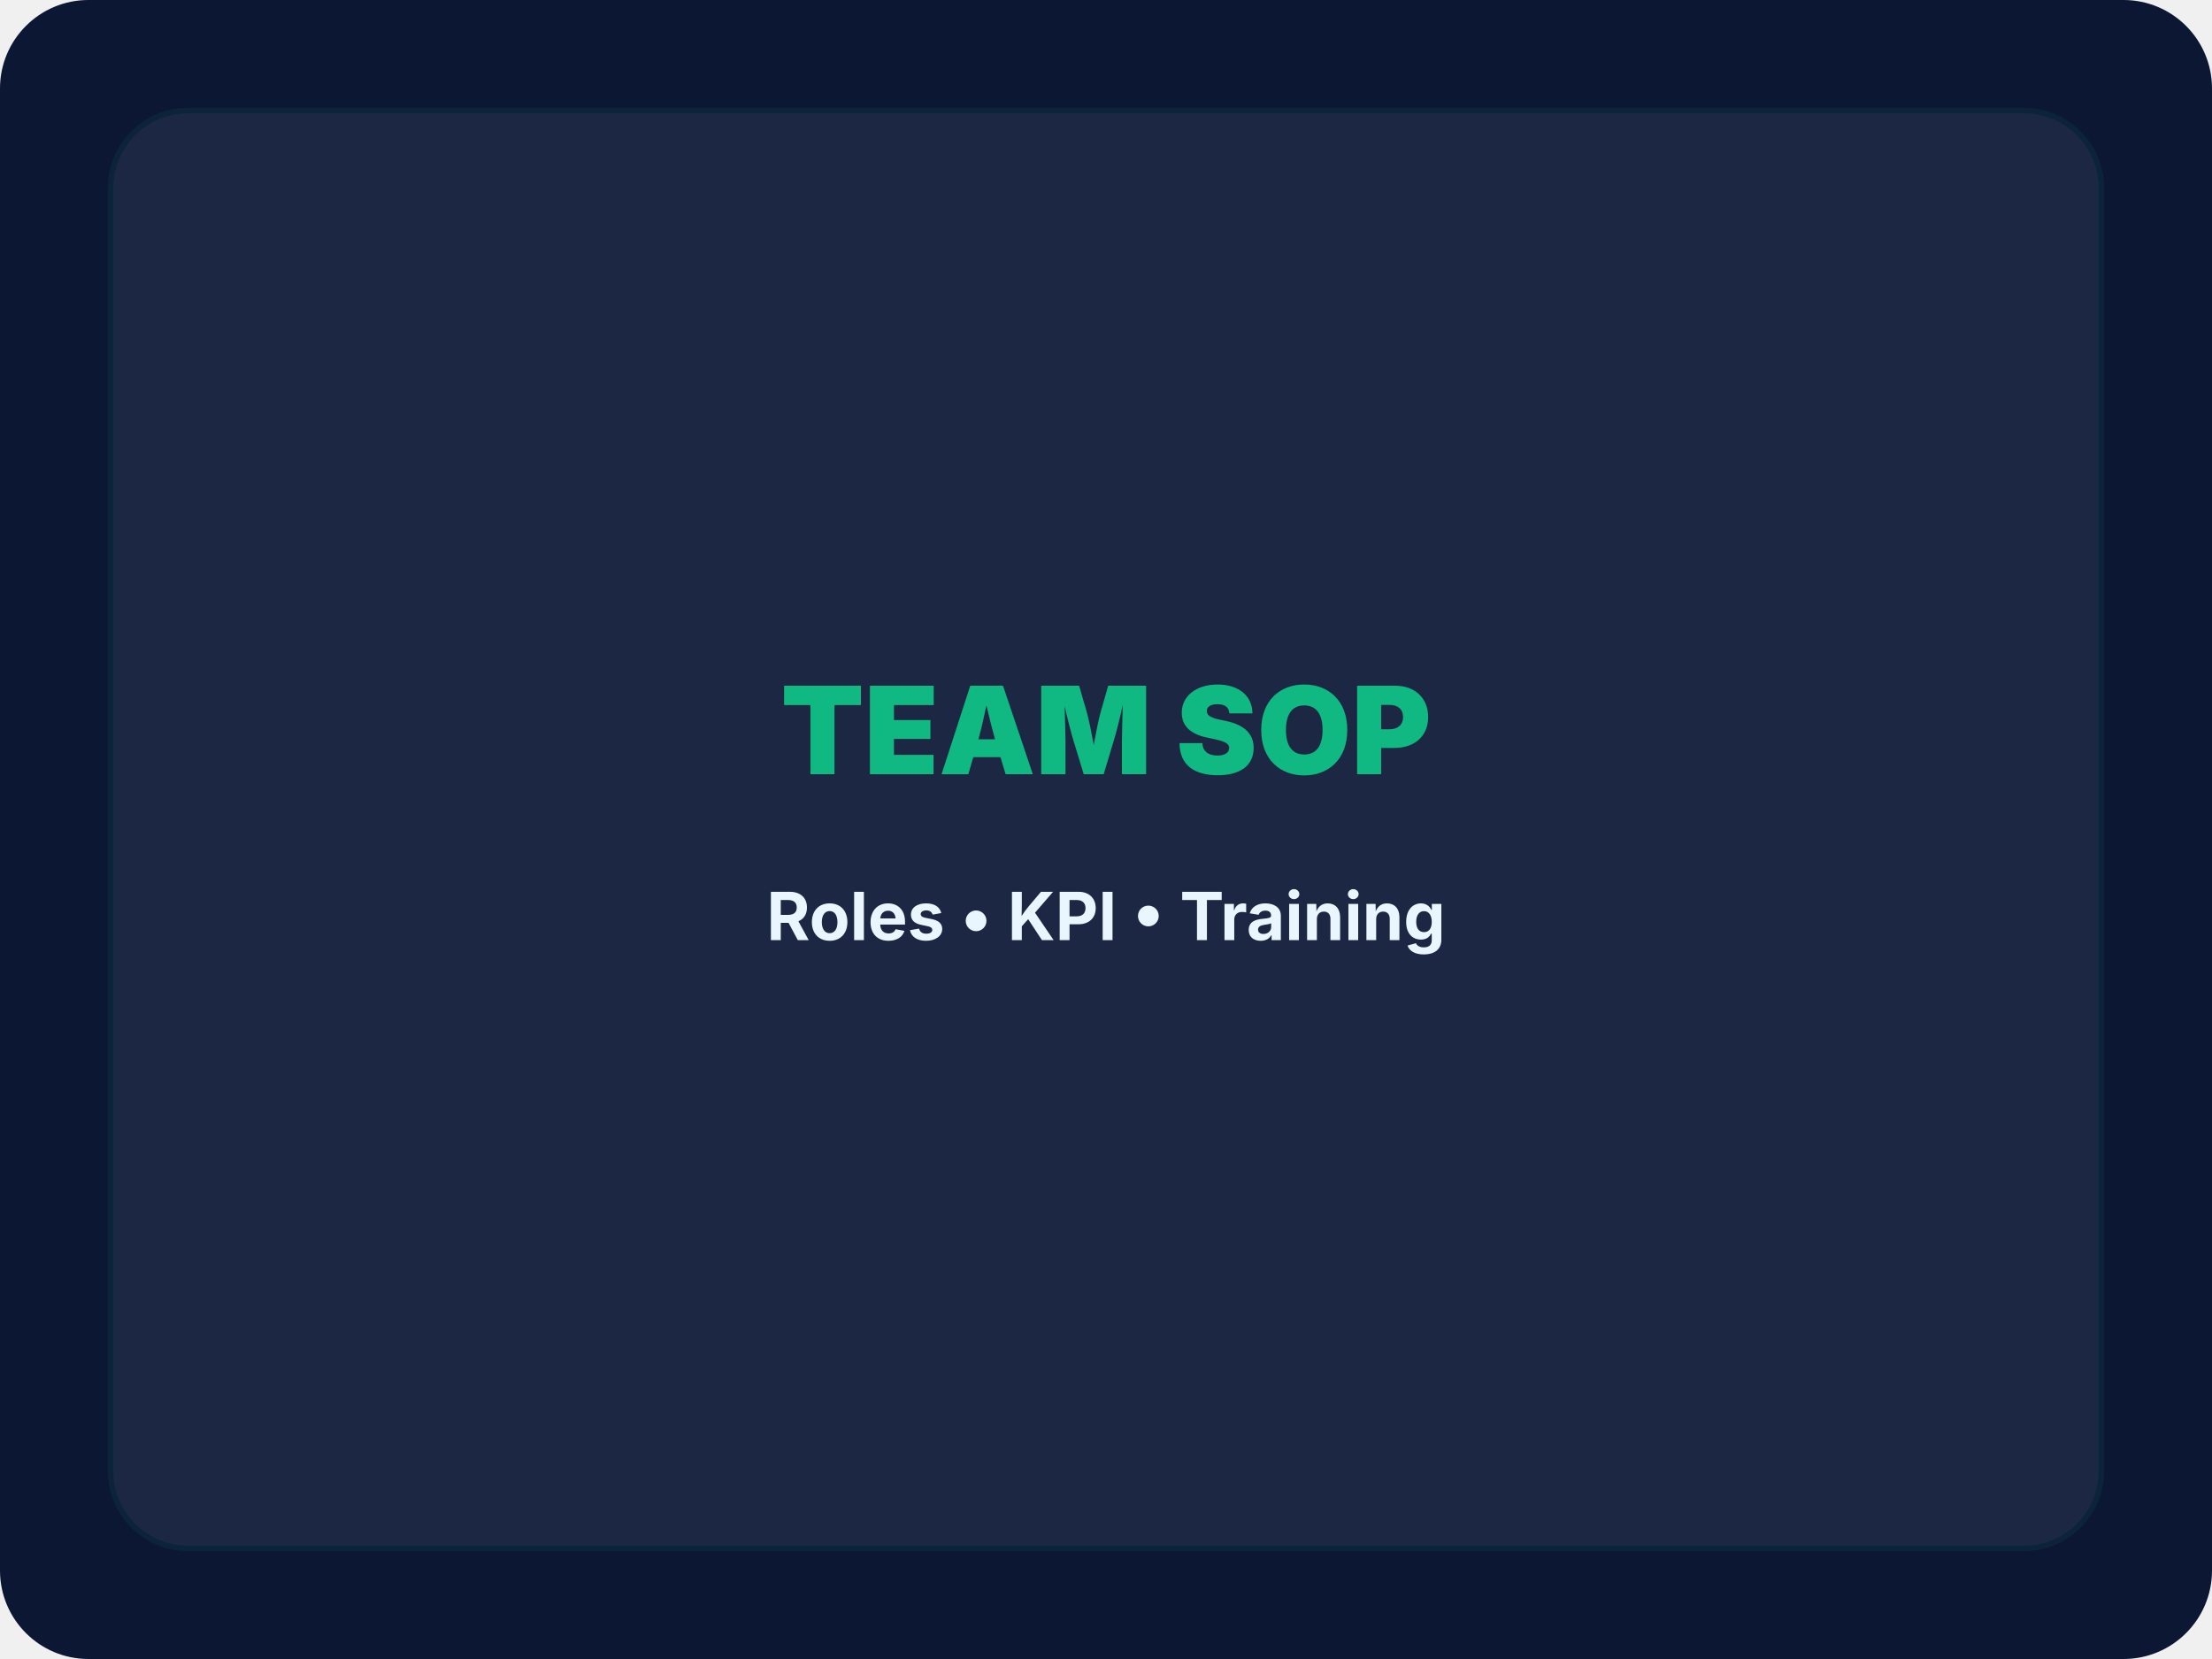
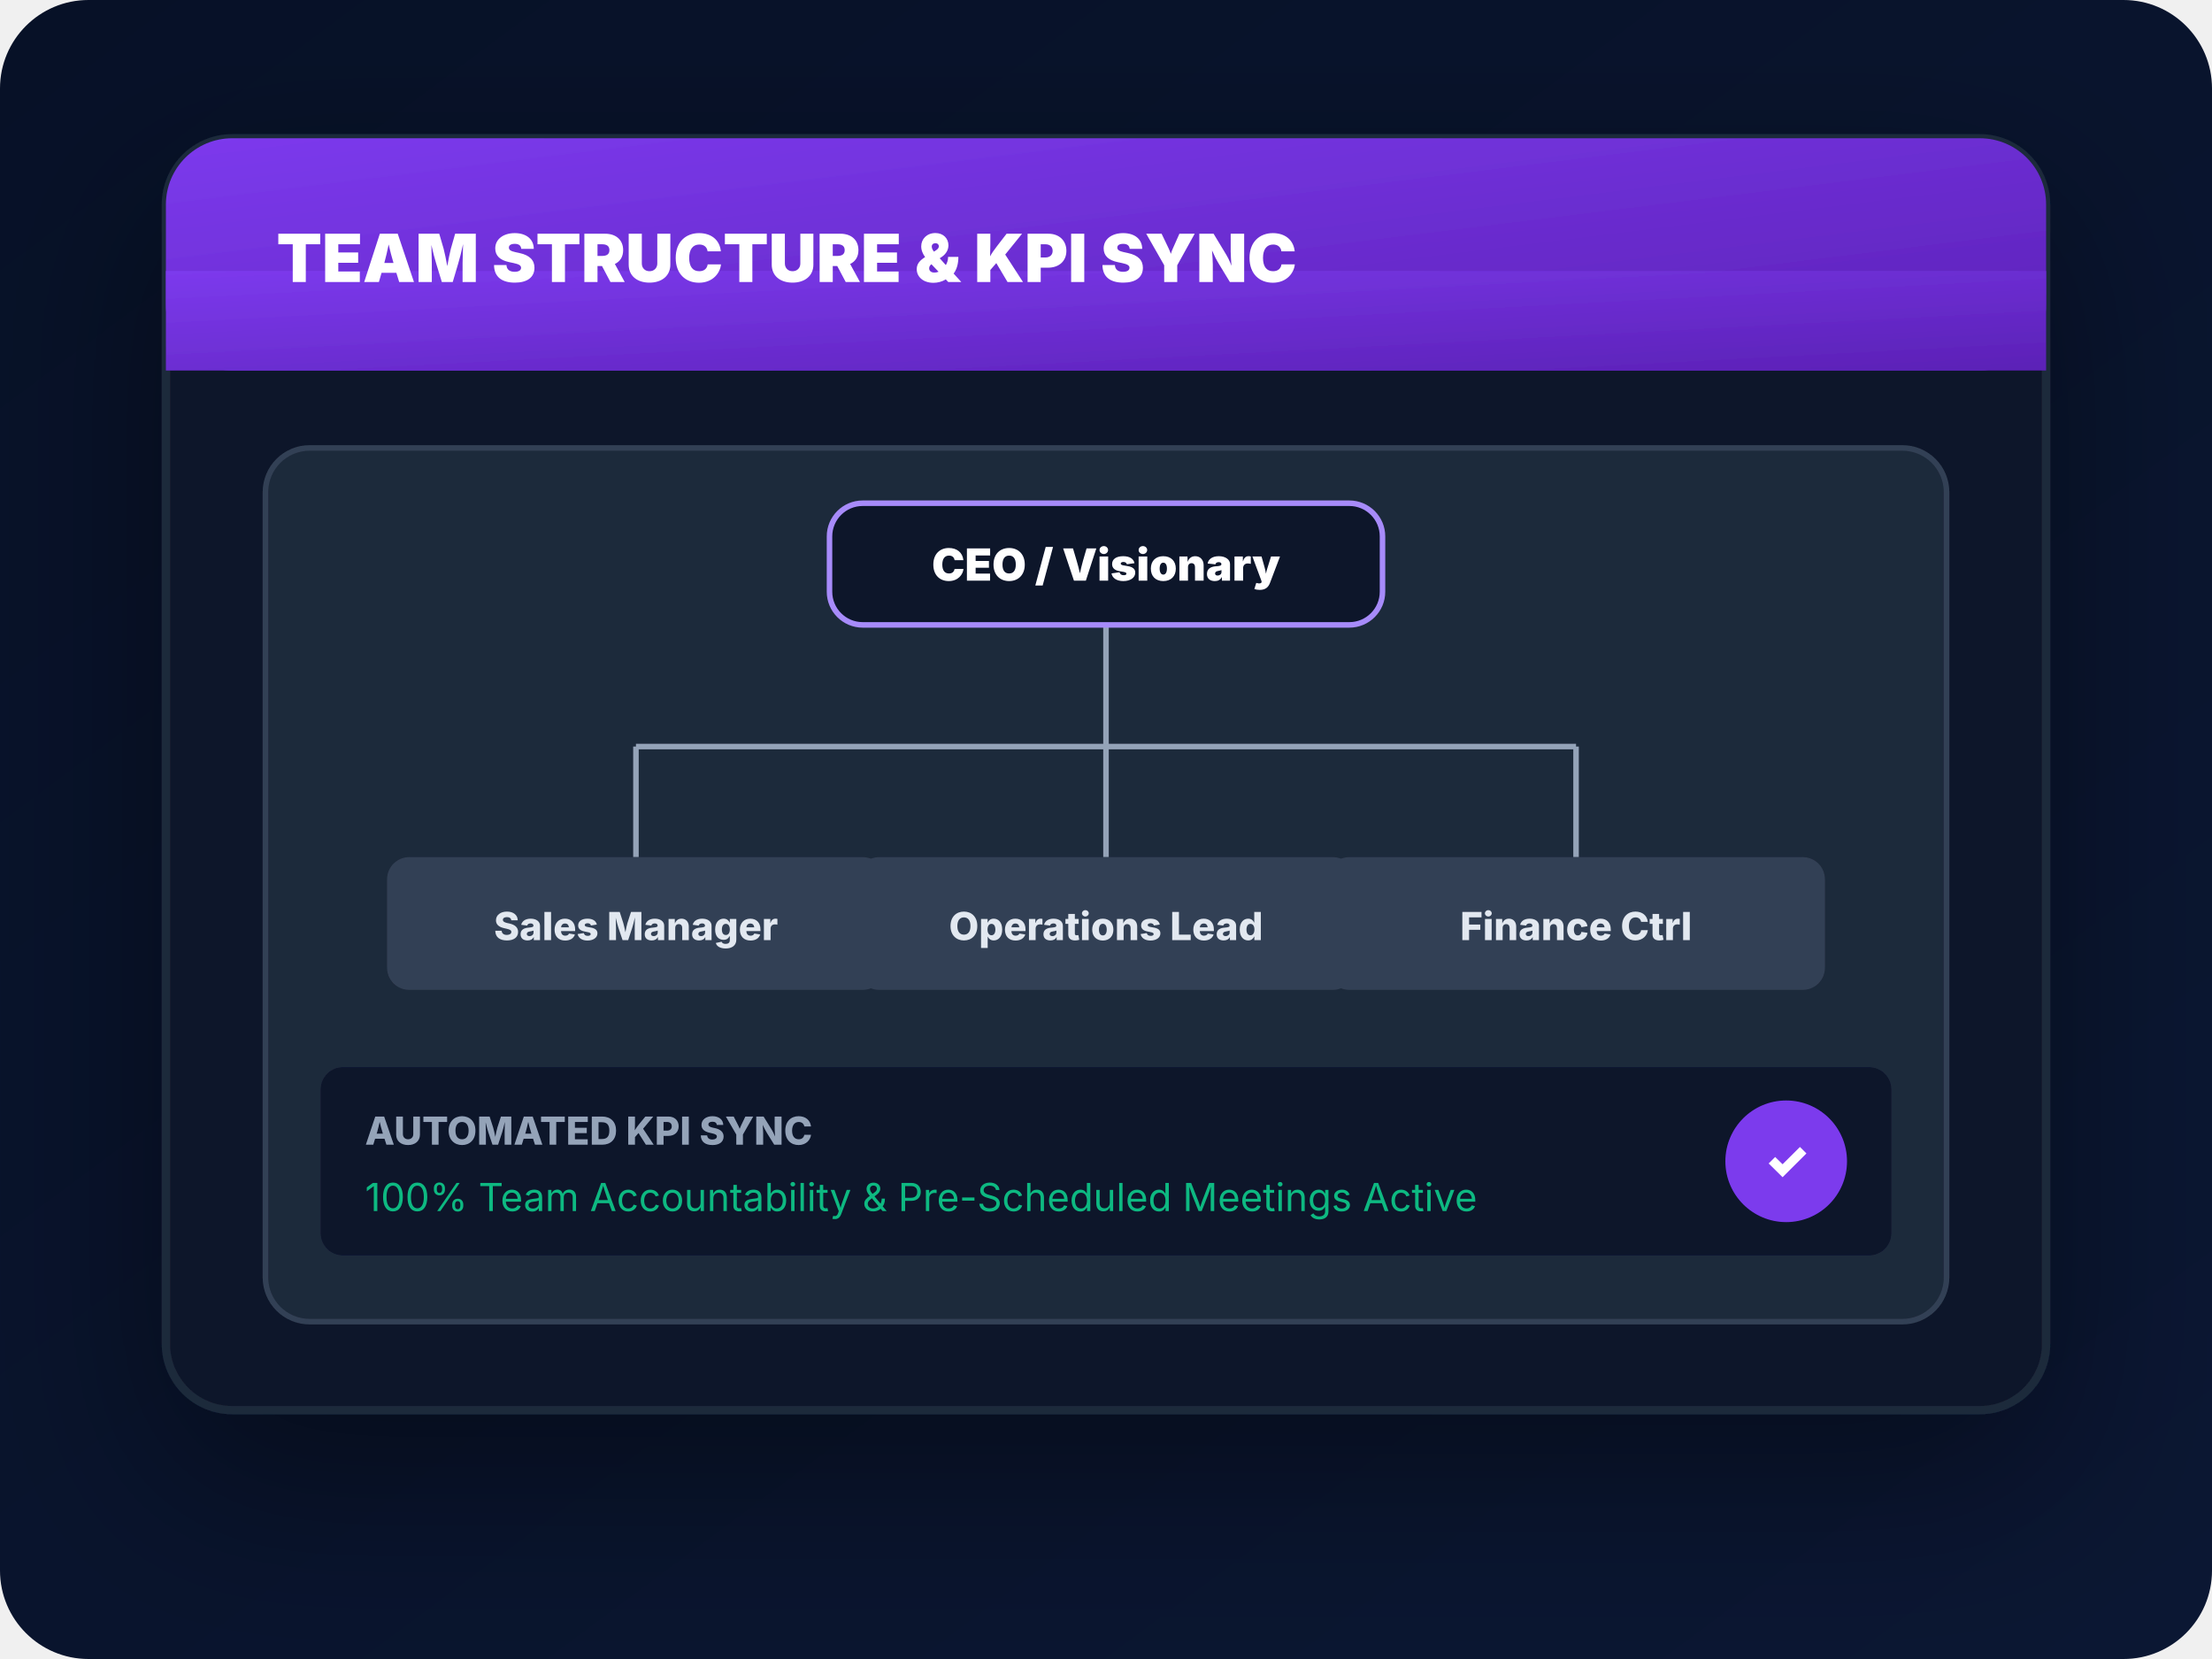
- <svg xmlns="http://www.w3.org/2000/svg" viewBox="0 0 400 300">
-   <rect width="400" height="300" rx="16" fill="#0B1733" />
-   <rect x="20" y="20" width="360" height="260" rx="14" fill="#EAF6FF" opacity="0.08" stroke="#10B981" />
-   <text x="200" y="140" text-anchor="middle" font-family="Inter, sans-serif" font-weight="900" font-size="22" fill="#10B981">TEAM SOP</text>
-   <text x="200" y="170" text-anchor="middle" font-family="Inter, sans-serif" font-weight="700" font-size="12" fill="#EAF6FF">Roles • KPI • Training</text>
+ <svg xmlns="http://www.w3.org/2000/svg" viewBox="0 0 400 300" width="100%" height="100%">
+   <defs>
+     <linearGradient id="bgTeam" x1="0%" y1="0%" x2="100%" y2="100%">
+       <stop offset="0%" stop-color="#071127" />
+       <stop offset="100%" stop-color="#0B1733" />
+     </linearGradient>
+     <linearGradient id="teamGrad" x1="0%" y1="0%" x2="100%" y2="100%">
+       <stop offset="0%" stop-color="#7C3AED" />
+       <stop offset="100%" stop-color="#5B21B6" />
+     </linearGradient>
+     <filter id="shadowTeam" x="-20%" y="-20%" width="140%" height="140%">
+       <feDropShadow dx="0" dy="12" stdDeviation="16" flood-color="#000000" flood-opacity="0.4" />
+     </filter>
+   </defs>
+   <rect width="400" height="300" rx="16" fill="url(#bgTeam)" />
+   <g filter="url(#shadowTeam)" transform="translate(30, 25)">
+     <rect x="0" y="0" width="340" height="230" rx="12" fill="#0F172A" stroke="#1E293B" stroke-width="1.5" />
+     <rect x="0" y="0" width="340" height="42" rx="12" fill="url(#teamGrad)" />
+     <rect x="0" y="24" width="340" height="18" fill="url(#teamGrad)" />
+     <text x="20" y="26" font-family="Inter, sans-serif" font-weight="900" font-size="12" fill="#FFFFFF">TEAM STRUCTURE &amp; KPI SYNC</text>
+     <rect x="18" y="56" width="304" height="158" rx="8" fill="#1E293B" stroke="#334155" stroke-width="1" />
+     <line x1="170" y1="88" x2="170" y2="110" stroke="#94A3B8" stroke-width="1" />
+     <line x1="85" y1="110" x2="255" y2="110" stroke="#94A3B8" stroke-width="1" />
+     <line x1="85" y1="110" x2="85" y2="130" stroke="#94A3B8" stroke-width="1" />
+     <line x1="170" y1="110" x2="170" y2="130" stroke="#94A3B8" stroke-width="1" />
+     <line x1="255" y1="110" x2="255" y2="130" stroke="#94A3B8" stroke-width="1" />
+     <rect x="120" y="66" width="100" height="22" rx="6" fill="#0B132B" stroke="#A78BFA" stroke-width="1" />
+     <text x="170" y="80" text-anchor="middle" font-family="Inter, sans-serif" font-size="8" font-weight="900" fill="#FFFFFF">CEO / Visionary</text>
+     <rect x="40" y="130" width="90" height="24" rx="4" fill="#334155" />
+     <text x="85" y="145" text-anchor="middle" font-family="Inter, sans-serif" font-size="7" font-weight="800" fill="#E2E8F0">Sales Manager</text>
+     <rect x="125" y="130" width="90" height="24" rx="4" fill="#334155" />
+     <text x="170" y="145" text-anchor="middle" font-family="Inter, sans-serif" font-size="7" font-weight="800" fill="#E2E8F0">Operations Lead</text>
+     <rect x="210" y="130" width="90" height="24" rx="4" fill="#334155" />
+     <text x="255" y="145" text-anchor="middle" font-family="Inter, sans-serif" font-size="7" font-weight="800" fill="#E2E8F0">Finance Ctrl</text>
+     <rect x="28" y="168" width="284" height="34" rx="4" fill="#0B132B" />
+     <text x="36" y="182" font-family="Inter, sans-serif" font-size="7" font-weight="800" fill="#94A3B8">AUTOMATED KPI SYNC</text>
+     <text x="36" y="194" font-family="Inter, sans-serif" font-size="7" fill="#10B981">100% Team Accountability &amp; Pre-Scheduled Meetings Active</text>
+     <rect x="282" y="174" width="22" height="22" rx="11" fill="#7C3AED" />
+     <text x="293" y="188" text-anchor="middle" font-family="Inter, sans-serif" font-size="9" font-weight="900" fill="#FFFFFF">✓</text>
+   </g>
</svg>
